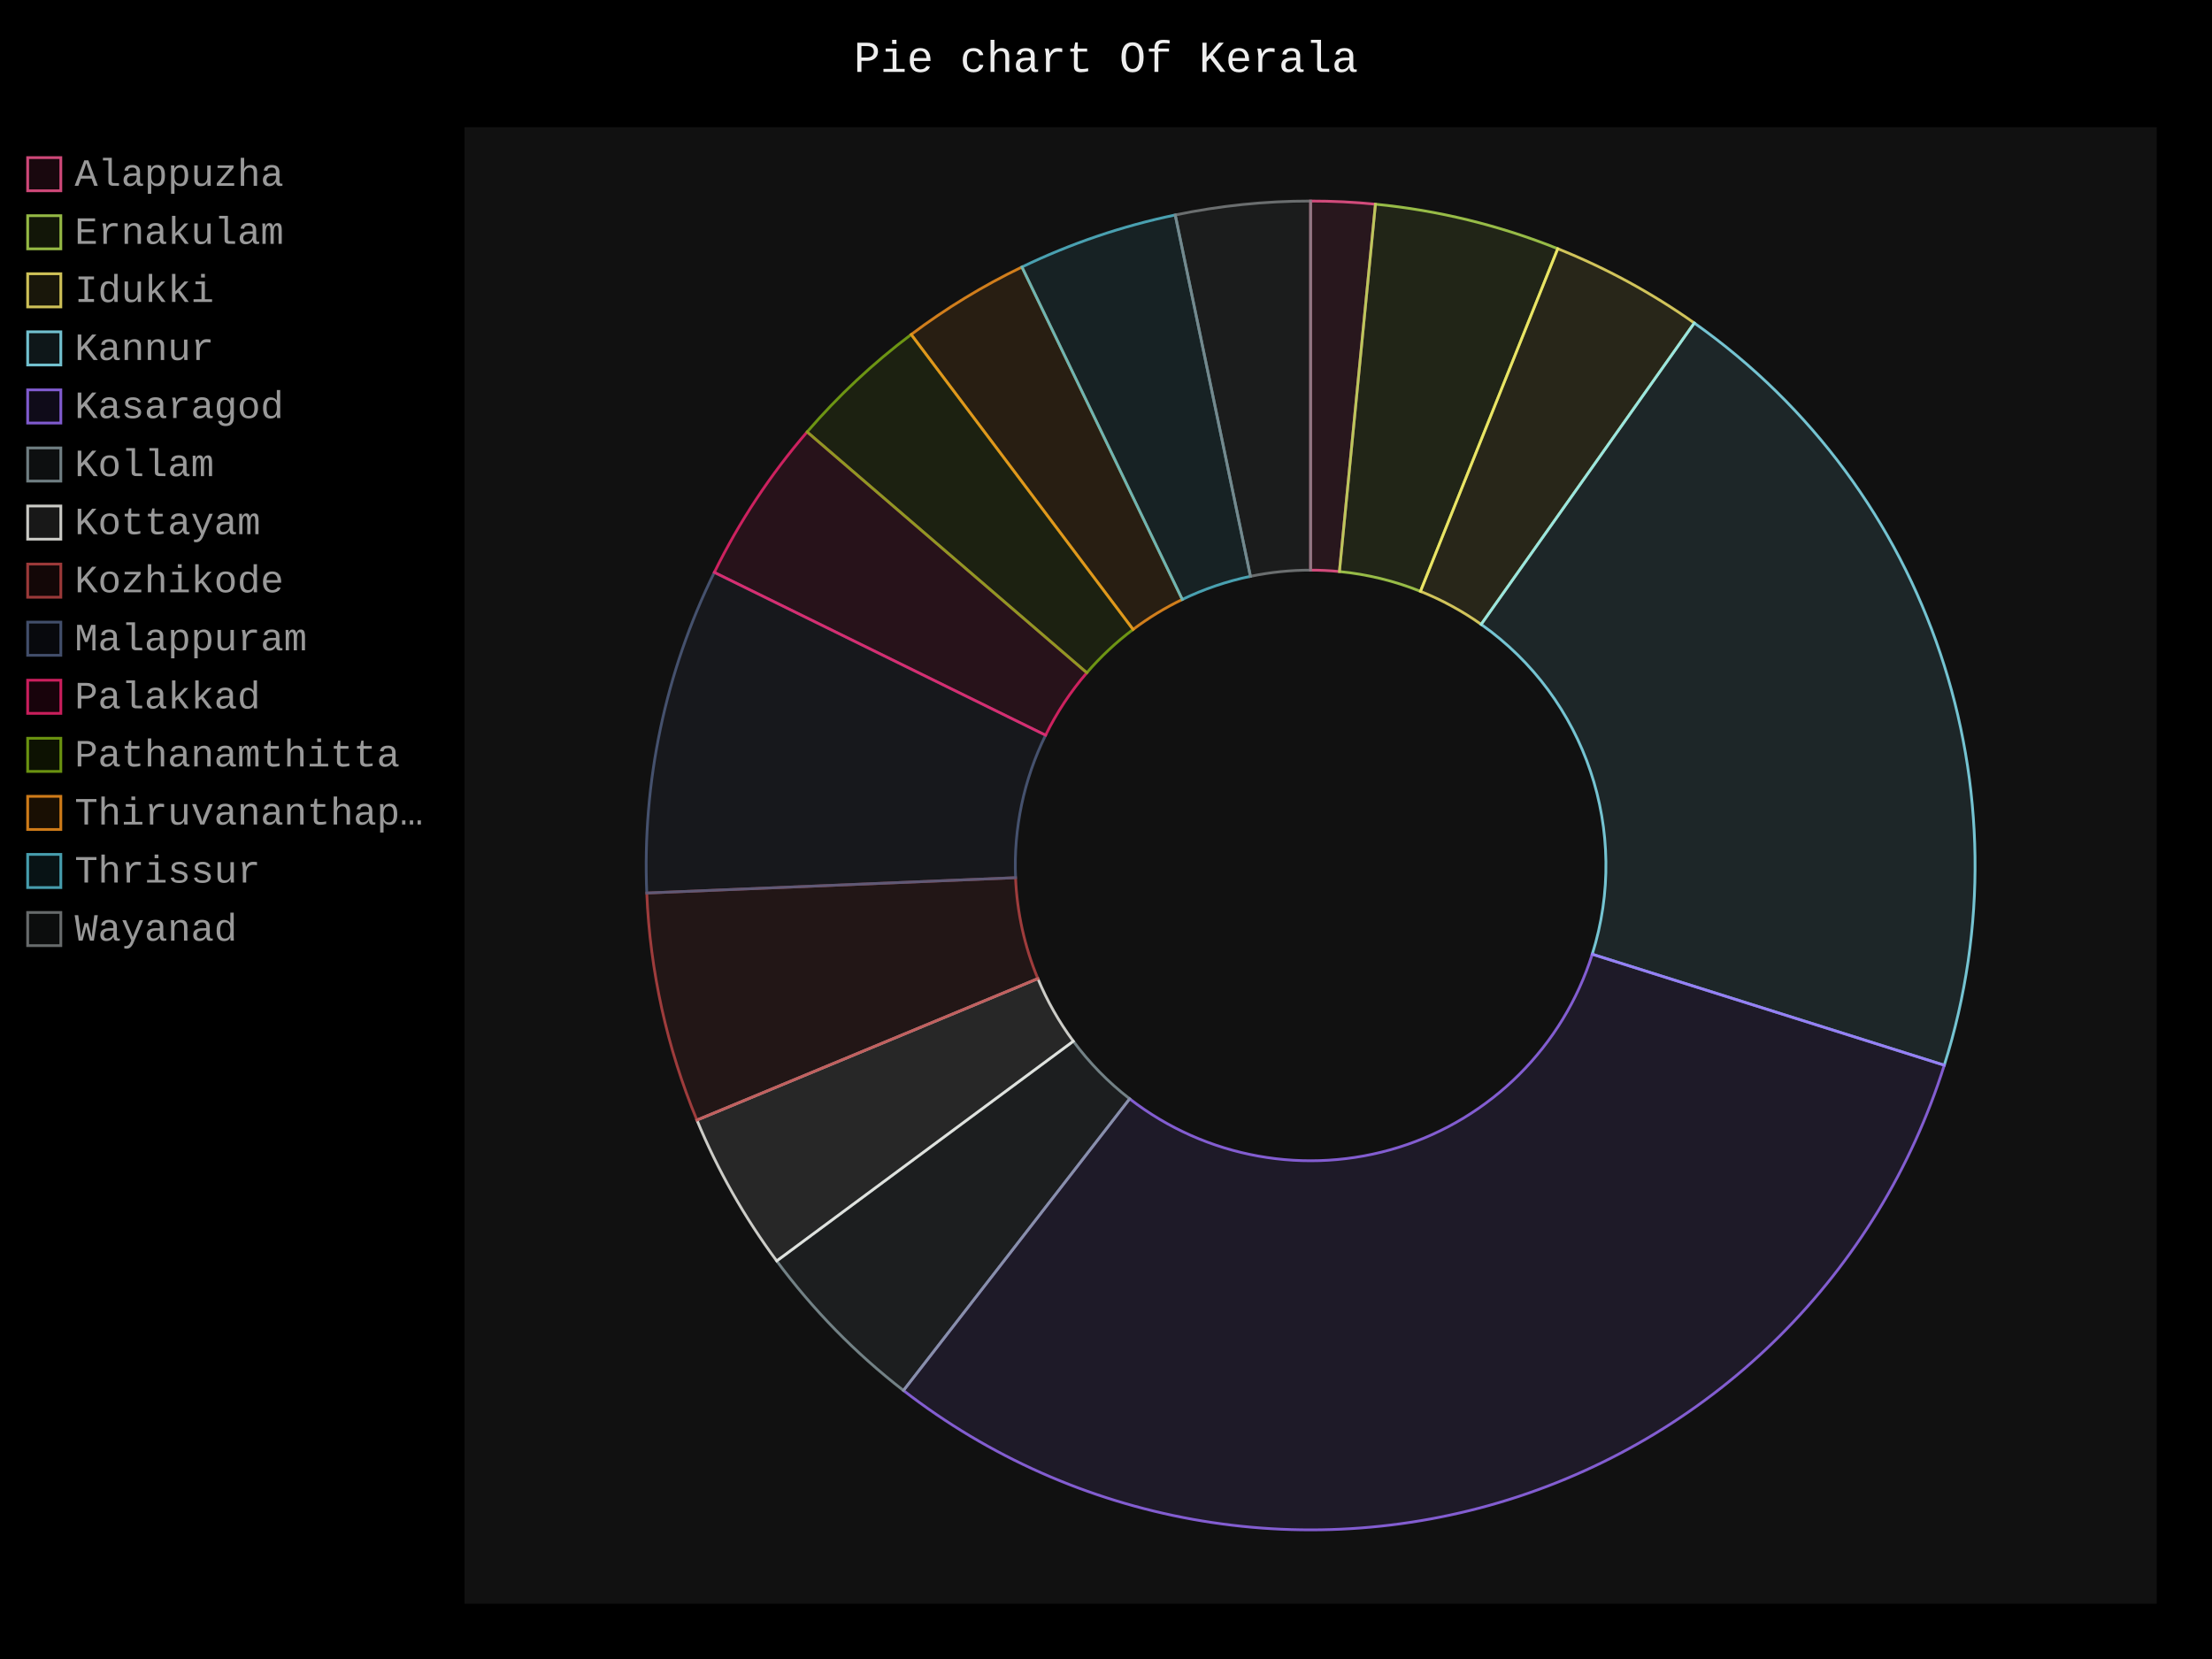
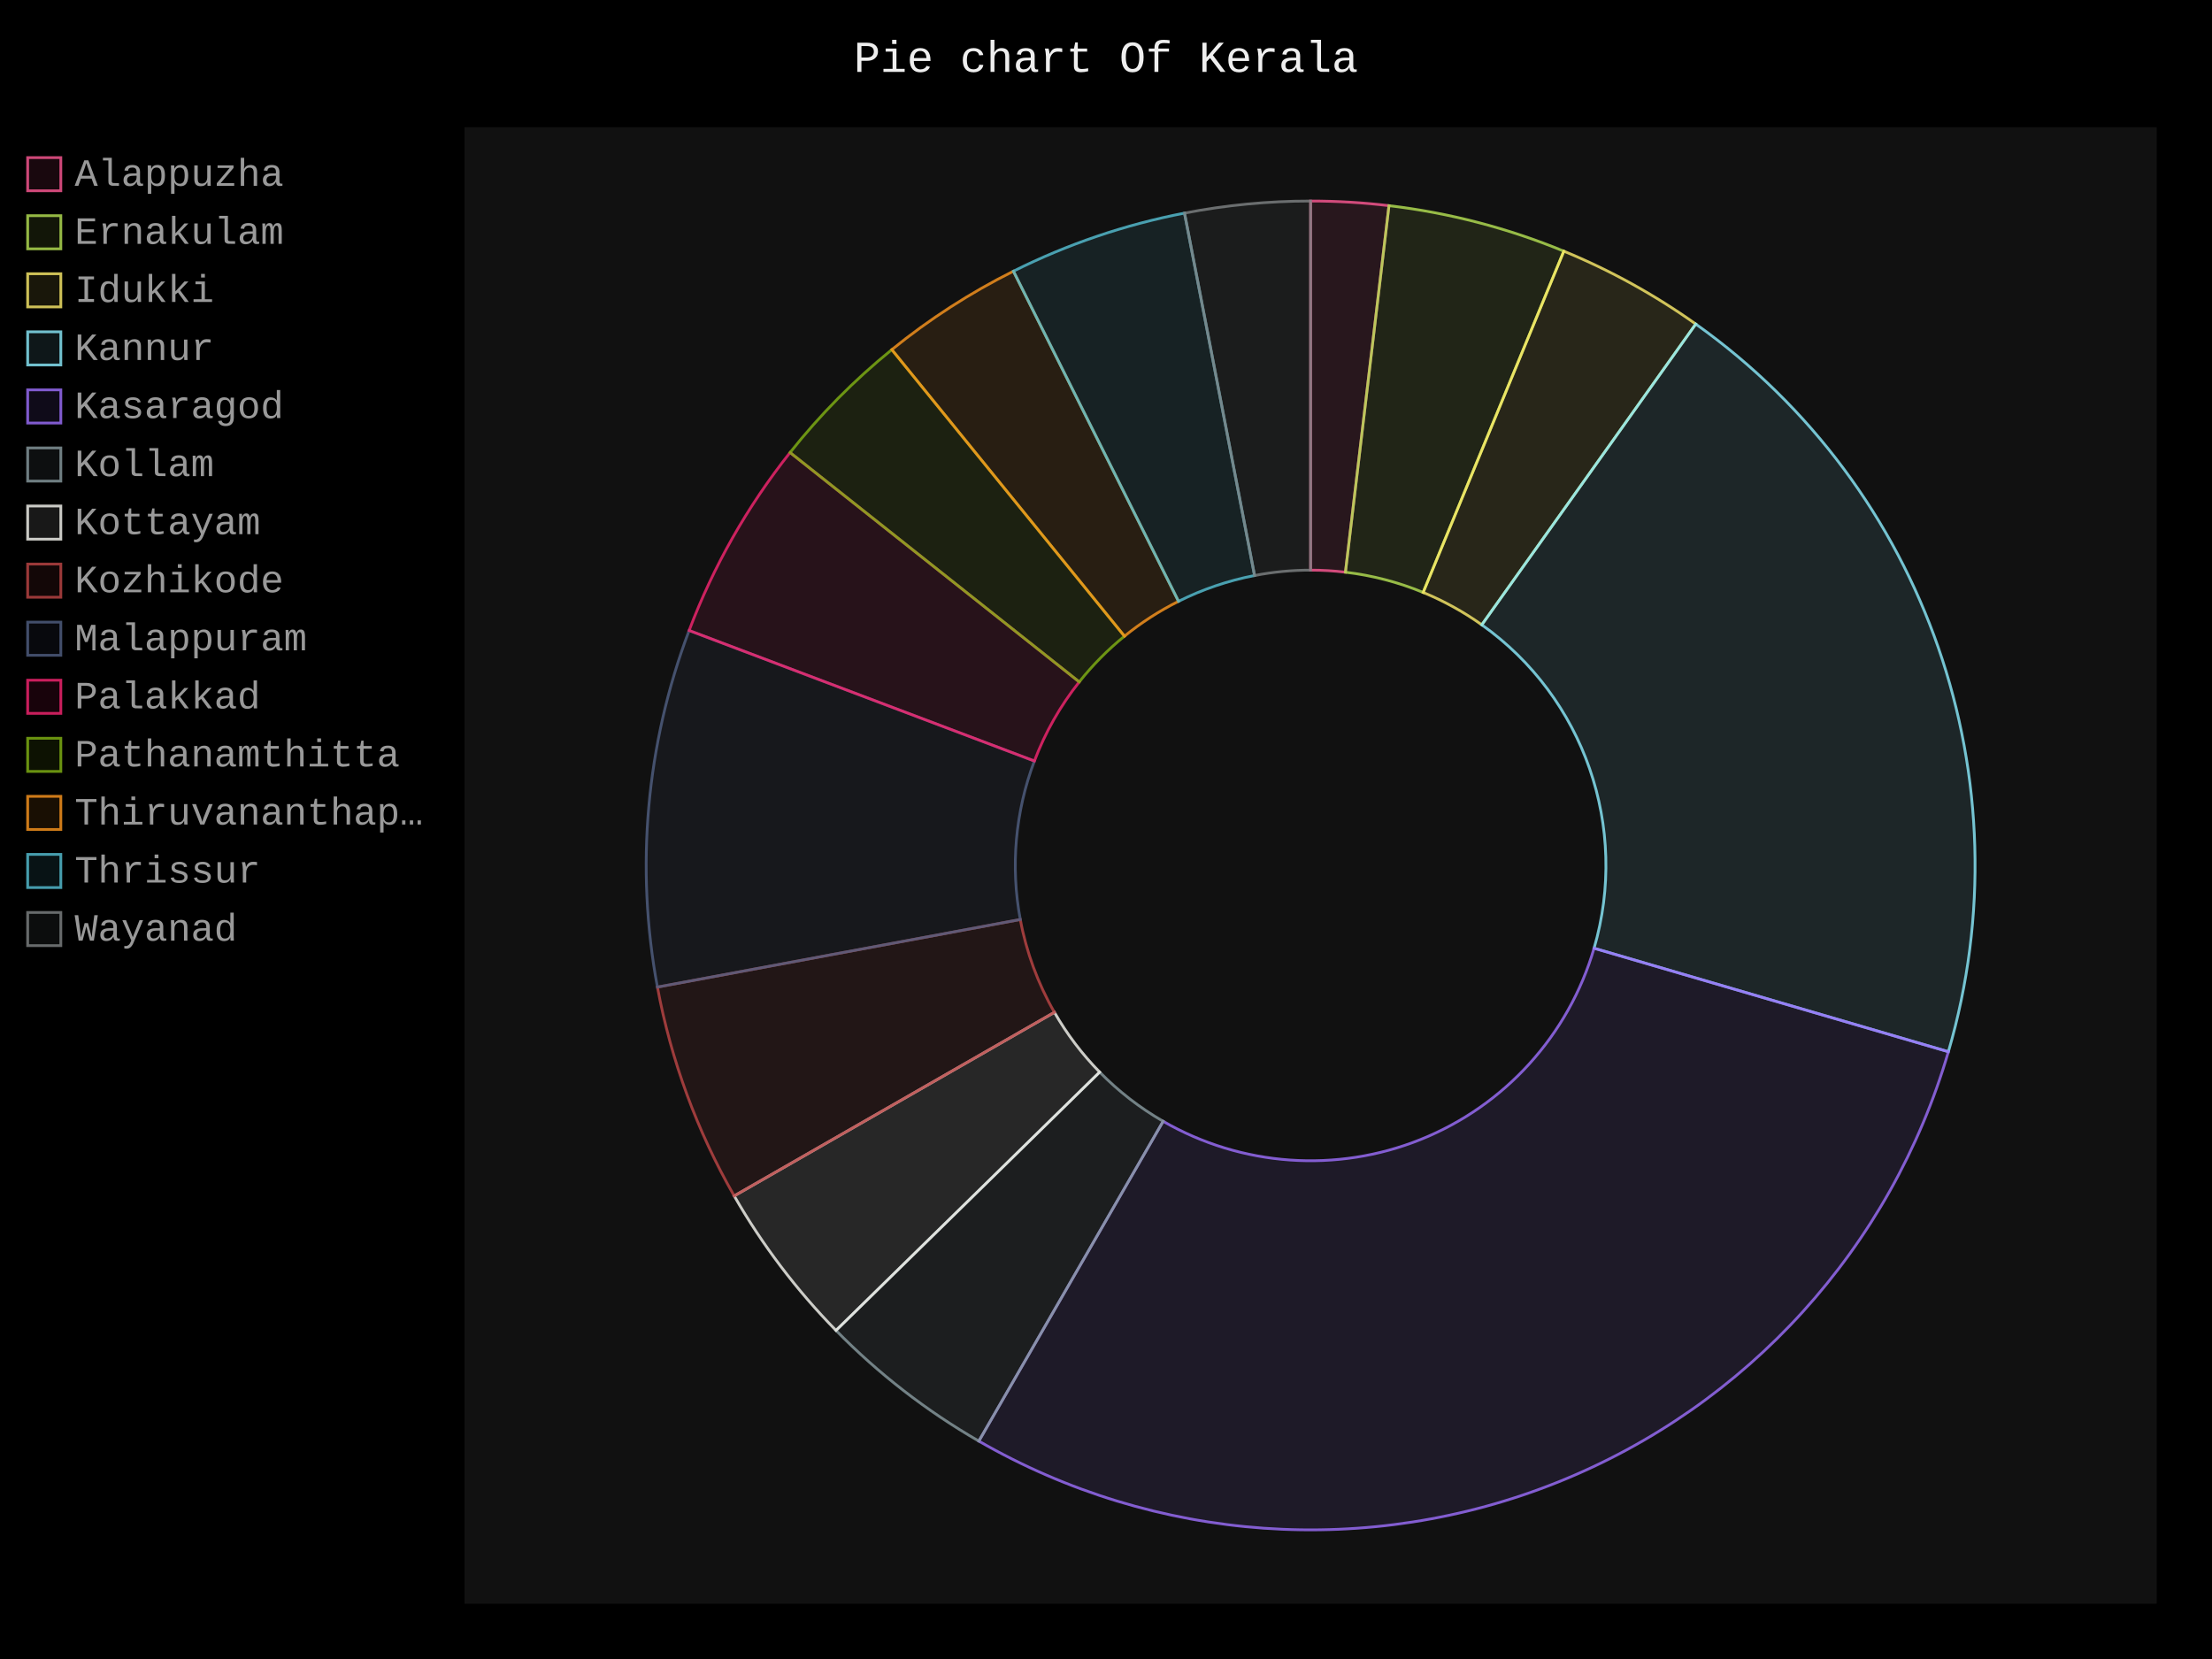
- <svg xmlns="http://www.w3.org/2000/svg" id="chart-0f1a5e5d-1a4f-4c66-9d1c-0c506ce7f68c" class="pygal-chart" viewBox="0 0 800 600">
+ <svg xmlns="http://www.w3.org/2000/svg" id="chart-c584f229-287c-45b1-b573-26433423b8dd" class="pygal-chart" viewBox="0 0 800 600">
  <defs>
-     <style type="text/css">#chart-0f1a5e5d-1a4f-4c66-9d1c-0c506ce7f68c{-webkit-user-select:none;-webkit-font-smoothing:antialiased;font-family:Consolas,"Liberation Mono",Menlo,Courier,monospace}#chart-0f1a5e5d-1a4f-4c66-9d1c-0c506ce7f68c .title{font-family:Consolas,"Liberation Mono",Menlo,Courier,monospace;font-size:16px}#chart-0f1a5e5d-1a4f-4c66-9d1c-0c506ce7f68c .legends .legend text{font-family:Consolas,"Liberation Mono",Menlo,Courier,monospace;font-size:14px}#chart-0f1a5e5d-1a4f-4c66-9d1c-0c506ce7f68c .axis text{font-family:Consolas,"Liberation Mono",Menlo,Courier,monospace;font-size:10px}#chart-0f1a5e5d-1a4f-4c66-9d1c-0c506ce7f68c .axis text.major{font-family:Consolas,"Liberation Mono",Menlo,Courier,monospace;font-size:10px}#chart-0f1a5e5d-1a4f-4c66-9d1c-0c506ce7f68c .text-overlay text.value{font-family:Consolas,"Liberation Mono",Menlo,Courier,monospace;font-size:16px}#chart-0f1a5e5d-1a4f-4c66-9d1c-0c506ce7f68c .text-overlay text.label{font-family:Consolas,"Liberation Mono",Menlo,Courier,monospace;font-size:10px}#chart-0f1a5e5d-1a4f-4c66-9d1c-0c506ce7f68c .tooltip{font-family:Consolas,"Liberation Mono",Menlo,Courier,monospace;font-size:14px}#chart-0f1a5e5d-1a4f-4c66-9d1c-0c506ce7f68c text.no_data{font-family:Consolas,"Liberation Mono",Menlo,Courier,monospace;font-size:64px}
- #chart-0f1a5e5d-1a4f-4c66-9d1c-0c506ce7f68c{background-color:black}#chart-0f1a5e5d-1a4f-4c66-9d1c-0c506ce7f68c path,#chart-0f1a5e5d-1a4f-4c66-9d1c-0c506ce7f68c line,#chart-0f1a5e5d-1a4f-4c66-9d1c-0c506ce7f68c rect,#chart-0f1a5e5d-1a4f-4c66-9d1c-0c506ce7f68c circle{-webkit-transition:1s ease-out;-moz-transition:1s ease-out;transition:1s ease-out}#chart-0f1a5e5d-1a4f-4c66-9d1c-0c506ce7f68c .graph &gt; .background{fill:black}#chart-0f1a5e5d-1a4f-4c66-9d1c-0c506ce7f68c .plot &gt; .background{fill:#111}#chart-0f1a5e5d-1a4f-4c66-9d1c-0c506ce7f68c .graph{fill:#999}#chart-0f1a5e5d-1a4f-4c66-9d1c-0c506ce7f68c text.no_data{fill:#eee}#chart-0f1a5e5d-1a4f-4c66-9d1c-0c506ce7f68c .title{fill:#eee}#chart-0f1a5e5d-1a4f-4c66-9d1c-0c506ce7f68c .legends .legend text{fill:#999}#chart-0f1a5e5d-1a4f-4c66-9d1c-0c506ce7f68c .legends .legend:hover text{fill:#eee}#chart-0f1a5e5d-1a4f-4c66-9d1c-0c506ce7f68c .axis .line{stroke:#eee}#chart-0f1a5e5d-1a4f-4c66-9d1c-0c506ce7f68c .axis .guide.line{stroke:#555}#chart-0f1a5e5d-1a4f-4c66-9d1c-0c506ce7f68c .axis .major.line{stroke:#999}#chart-0f1a5e5d-1a4f-4c66-9d1c-0c506ce7f68c .axis text.major{fill:#eee}#chart-0f1a5e5d-1a4f-4c66-9d1c-0c506ce7f68c .axis.y .guides:hover .guide.line,#chart-0f1a5e5d-1a4f-4c66-9d1c-0c506ce7f68c .line-graph .axis.x .guides:hover .guide.line,#chart-0f1a5e5d-1a4f-4c66-9d1c-0c506ce7f68c .stackedline-graph .axis.x .guides:hover .guide.line,#chart-0f1a5e5d-1a4f-4c66-9d1c-0c506ce7f68c .xy-graph .axis.x .guides:hover .guide.line{stroke:#eee}#chart-0f1a5e5d-1a4f-4c66-9d1c-0c506ce7f68c .axis .guides:hover text{fill:#eee}#chart-0f1a5e5d-1a4f-4c66-9d1c-0c506ce7f68c .reactive{fill-opacity:.1;stroke-opacity:.8}#chart-0f1a5e5d-1a4f-4c66-9d1c-0c506ce7f68c .ci{stroke:#999}#chart-0f1a5e5d-1a4f-4c66-9d1c-0c506ce7f68c .reactive.active,#chart-0f1a5e5d-1a4f-4c66-9d1c-0c506ce7f68c .active .reactive{fill-opacity:.75;stroke-opacity:.9;stroke-width:4}#chart-0f1a5e5d-1a4f-4c66-9d1c-0c506ce7f68c .ci .reactive.active{stroke-width:1.5}#chart-0f1a5e5d-1a4f-4c66-9d1c-0c506ce7f68c .series text{fill:#eee}#chart-0f1a5e5d-1a4f-4c66-9d1c-0c506ce7f68c .tooltip rect{fill:#111;stroke:#eee;-webkit-transition:opacity 1s ease-out;-moz-transition:opacity 1s ease-out;transition:opacity 1s ease-out}#chart-0f1a5e5d-1a4f-4c66-9d1c-0c506ce7f68c .tooltip .label{fill:#999}#chart-0f1a5e5d-1a4f-4c66-9d1c-0c506ce7f68c .tooltip .label{fill:#999}#chart-0f1a5e5d-1a4f-4c66-9d1c-0c506ce7f68c .tooltip .legend{font-size:.8em;fill:#555}#chart-0f1a5e5d-1a4f-4c66-9d1c-0c506ce7f68c .tooltip .x_label{font-size:.6em;fill:#eee}#chart-0f1a5e5d-1a4f-4c66-9d1c-0c506ce7f68c .tooltip .xlink{font-size:.5em;text-decoration:underline}#chart-0f1a5e5d-1a4f-4c66-9d1c-0c506ce7f68c .tooltip .value{font-size:1.5em}#chart-0f1a5e5d-1a4f-4c66-9d1c-0c506ce7f68c .bound{font-size:.5em}#chart-0f1a5e5d-1a4f-4c66-9d1c-0c506ce7f68c .max-value{font-size:.75em;fill:#555}#chart-0f1a5e5d-1a4f-4c66-9d1c-0c506ce7f68c .map-element{fill:#111;stroke:#555 !important}#chart-0f1a5e5d-1a4f-4c66-9d1c-0c506ce7f68c .map-element .reactive{fill-opacity:inherit;stroke-opacity:inherit}#chart-0f1a5e5d-1a4f-4c66-9d1c-0c506ce7f68c .color-0,#chart-0f1a5e5d-1a4f-4c66-9d1c-0c506ce7f68c .color-0 a:visited{stroke:#ff5995;fill:#ff5995}#chart-0f1a5e5d-1a4f-4c66-9d1c-0c506ce7f68c .color-1,#chart-0f1a5e5d-1a4f-4c66-9d1c-0c506ce7f68c .color-1 a:visited{stroke:#b6e354;fill:#b6e354}#chart-0f1a5e5d-1a4f-4c66-9d1c-0c506ce7f68c .color-2,#chart-0f1a5e5d-1a4f-4c66-9d1c-0c506ce7f68c .color-2 a:visited{stroke:#feed6c;fill:#feed6c}#chart-0f1a5e5d-1a4f-4c66-9d1c-0c506ce7f68c .color-3,#chart-0f1a5e5d-1a4f-4c66-9d1c-0c506ce7f68c .color-3 a:visited{stroke:#8cedff;fill:#8cedff}#chart-0f1a5e5d-1a4f-4c66-9d1c-0c506ce7f68c .color-4,#chart-0f1a5e5d-1a4f-4c66-9d1c-0c506ce7f68c .color-4 a:visited{stroke:#9e6ffe;fill:#9e6ffe}#chart-0f1a5e5d-1a4f-4c66-9d1c-0c506ce7f68c .color-5,#chart-0f1a5e5d-1a4f-4c66-9d1c-0c506ce7f68c .color-5 a:visited{stroke:#899ca1;fill:#899ca1}#chart-0f1a5e5d-1a4f-4c66-9d1c-0c506ce7f68c .color-6,#chart-0f1a5e5d-1a4f-4c66-9d1c-0c506ce7f68c .color-6 a:visited{stroke:#f8f8f2;fill:#f8f8f2}#chart-0f1a5e5d-1a4f-4c66-9d1c-0c506ce7f68c .color-7,#chart-0f1a5e5d-1a4f-4c66-9d1c-0c506ce7f68c .color-7 a:visited{stroke:#bf4646;fill:#bf4646}#chart-0f1a5e5d-1a4f-4c66-9d1c-0c506ce7f68c .color-8,#chart-0f1a5e5d-1a4f-4c66-9d1c-0c506ce7f68c .color-8 a:visited{stroke:#516083;fill:#516083}#chart-0f1a5e5d-1a4f-4c66-9d1c-0c506ce7f68c .color-9,#chart-0f1a5e5d-1a4f-4c66-9d1c-0c506ce7f68c .color-9 a:visited{stroke:#f92672;fill:#f92672}#chart-0f1a5e5d-1a4f-4c66-9d1c-0c506ce7f68c .color-10,#chart-0f1a5e5d-1a4f-4c66-9d1c-0c506ce7f68c .color-10 a:visited{stroke:#82b414;fill:#82b414}#chart-0f1a5e5d-1a4f-4c66-9d1c-0c506ce7f68c .color-11,#chart-0f1a5e5d-1a4f-4c66-9d1c-0c506ce7f68c .color-11 a:visited{stroke:#fd971f;fill:#fd971f}#chart-0f1a5e5d-1a4f-4c66-9d1c-0c506ce7f68c .color-12,#chart-0f1a5e5d-1a4f-4c66-9d1c-0c506ce7f68c .color-12 a:visited{stroke:#56c2d6;fill:#56c2d6}#chart-0f1a5e5d-1a4f-4c66-9d1c-0c506ce7f68c .color-13,#chart-0f1a5e5d-1a4f-4c66-9d1c-0c506ce7f68c .color-13 a:visited{stroke:#808384;fill:#808384}#chart-0f1a5e5d-1a4f-4c66-9d1c-0c506ce7f68c .text-overlay .color-0 text{fill:black}#chart-0f1a5e5d-1a4f-4c66-9d1c-0c506ce7f68c .text-overlay .color-1 text{fill:black}#chart-0f1a5e5d-1a4f-4c66-9d1c-0c506ce7f68c .text-overlay .color-2 text{fill:black}#chart-0f1a5e5d-1a4f-4c66-9d1c-0c506ce7f68c .text-overlay .color-3 text{fill:black}#chart-0f1a5e5d-1a4f-4c66-9d1c-0c506ce7f68c .text-overlay .color-4 text{fill:black}#chart-0f1a5e5d-1a4f-4c66-9d1c-0c506ce7f68c .text-overlay .color-5 text{fill:black}#chart-0f1a5e5d-1a4f-4c66-9d1c-0c506ce7f68c .text-overlay .color-6 text{fill:black}#chart-0f1a5e5d-1a4f-4c66-9d1c-0c506ce7f68c .text-overlay .color-7 text{fill:black}#chart-0f1a5e5d-1a4f-4c66-9d1c-0c506ce7f68c .text-overlay .color-8 text{fill:black}#chart-0f1a5e5d-1a4f-4c66-9d1c-0c506ce7f68c .text-overlay .color-9 text{fill:black}#chart-0f1a5e5d-1a4f-4c66-9d1c-0c506ce7f68c .text-overlay .color-10 text{fill:black}#chart-0f1a5e5d-1a4f-4c66-9d1c-0c506ce7f68c .text-overlay .color-11 text{fill:black}#chart-0f1a5e5d-1a4f-4c66-9d1c-0c506ce7f68c .text-overlay .color-12 text{fill:black}#chart-0f1a5e5d-1a4f-4c66-9d1c-0c506ce7f68c .text-overlay .color-13 text{fill:black}
- #chart-0f1a5e5d-1a4f-4c66-9d1c-0c506ce7f68c text.no_data{text-anchor:middle}#chart-0f1a5e5d-1a4f-4c66-9d1c-0c506ce7f68c .guide.line{fill:none}#chart-0f1a5e5d-1a4f-4c66-9d1c-0c506ce7f68c .centered{text-anchor:middle}#chart-0f1a5e5d-1a4f-4c66-9d1c-0c506ce7f68c .title{text-anchor:middle}#chart-0f1a5e5d-1a4f-4c66-9d1c-0c506ce7f68c .legends .legend text{fill-opacity:1}#chart-0f1a5e5d-1a4f-4c66-9d1c-0c506ce7f68c .axis.x text{text-anchor:middle}#chart-0f1a5e5d-1a4f-4c66-9d1c-0c506ce7f68c .axis.x:not(.web) text[transform]{text-anchor:start}#chart-0f1a5e5d-1a4f-4c66-9d1c-0c506ce7f68c .axis.x:not(.web) text[transform].backwards{text-anchor:end}#chart-0f1a5e5d-1a4f-4c66-9d1c-0c506ce7f68c .axis.y text{text-anchor:end}#chart-0f1a5e5d-1a4f-4c66-9d1c-0c506ce7f68c .axis.y text[transform].backwards{text-anchor:start}#chart-0f1a5e5d-1a4f-4c66-9d1c-0c506ce7f68c .axis.y2 text{text-anchor:start}#chart-0f1a5e5d-1a4f-4c66-9d1c-0c506ce7f68c .axis.y2 text[transform].backwards{text-anchor:end}#chart-0f1a5e5d-1a4f-4c66-9d1c-0c506ce7f68c .axis .guide.line{stroke-dasharray:4,4}#chart-0f1a5e5d-1a4f-4c66-9d1c-0c506ce7f68c .axis .major.guide.line{stroke-dasharray:6,6}#chart-0f1a5e5d-1a4f-4c66-9d1c-0c506ce7f68c .horizontal .axis.y .guide.line,#chart-0f1a5e5d-1a4f-4c66-9d1c-0c506ce7f68c .horizontal .axis.y2 .guide.line,#chart-0f1a5e5d-1a4f-4c66-9d1c-0c506ce7f68c .vertical .axis.x .guide.line{opacity:0}#chart-0f1a5e5d-1a4f-4c66-9d1c-0c506ce7f68c .horizontal .axis.always_show .guide.line,#chart-0f1a5e5d-1a4f-4c66-9d1c-0c506ce7f68c .vertical .axis.always_show .guide.line{opacity:1 !important}#chart-0f1a5e5d-1a4f-4c66-9d1c-0c506ce7f68c .axis.y .guides:hover .guide.line,#chart-0f1a5e5d-1a4f-4c66-9d1c-0c506ce7f68c .axis.y2 .guides:hover .guide.line,#chart-0f1a5e5d-1a4f-4c66-9d1c-0c506ce7f68c .axis.x .guides:hover .guide.line{opacity:1}#chart-0f1a5e5d-1a4f-4c66-9d1c-0c506ce7f68c .axis .guides:hover text{opacity:1}#chart-0f1a5e5d-1a4f-4c66-9d1c-0c506ce7f68c .nofill{fill:none}#chart-0f1a5e5d-1a4f-4c66-9d1c-0c506ce7f68c .subtle-fill{fill-opacity:.2}#chart-0f1a5e5d-1a4f-4c66-9d1c-0c506ce7f68c .dot{stroke-width:1px;fill-opacity:1}#chart-0f1a5e5d-1a4f-4c66-9d1c-0c506ce7f68c .dot.active{stroke-width:5px}#chart-0f1a5e5d-1a4f-4c66-9d1c-0c506ce7f68c .dot.negative{fill:transparent}#chart-0f1a5e5d-1a4f-4c66-9d1c-0c506ce7f68c text,#chart-0f1a5e5d-1a4f-4c66-9d1c-0c506ce7f68c tspan{stroke:none !important}#chart-0f1a5e5d-1a4f-4c66-9d1c-0c506ce7f68c .series text.active{opacity:1}#chart-0f1a5e5d-1a4f-4c66-9d1c-0c506ce7f68c .tooltip rect{fill-opacity:.95;stroke-width:.5}#chart-0f1a5e5d-1a4f-4c66-9d1c-0c506ce7f68c .tooltip text{fill-opacity:1}#chart-0f1a5e5d-1a4f-4c66-9d1c-0c506ce7f68c .showable{visibility:hidden}#chart-0f1a5e5d-1a4f-4c66-9d1c-0c506ce7f68c .showable.shown{visibility:visible}#chart-0f1a5e5d-1a4f-4c66-9d1c-0c506ce7f68c .gauge-background{fill:rgba(229,229,229,1);stroke:none}#chart-0f1a5e5d-1a4f-4c66-9d1c-0c506ce7f68c .bg-lines{stroke:black;stroke-width:2px}</style>
+     <style type="text/css">#chart-c584f229-287c-45b1-b573-26433423b8dd{-webkit-user-select:none;-webkit-font-smoothing:antialiased;font-family:Consolas,"Liberation Mono",Menlo,Courier,monospace}#chart-c584f229-287c-45b1-b573-26433423b8dd .title{font-family:Consolas,"Liberation Mono",Menlo,Courier,monospace;font-size:16px}#chart-c584f229-287c-45b1-b573-26433423b8dd .legends .legend text{font-family:Consolas,"Liberation Mono",Menlo,Courier,monospace;font-size:14px}#chart-c584f229-287c-45b1-b573-26433423b8dd .axis text{font-family:Consolas,"Liberation Mono",Menlo,Courier,monospace;font-size:10px}#chart-c584f229-287c-45b1-b573-26433423b8dd .axis text.major{font-family:Consolas,"Liberation Mono",Menlo,Courier,monospace;font-size:10px}#chart-c584f229-287c-45b1-b573-26433423b8dd .text-overlay text.value{font-family:Consolas,"Liberation Mono",Menlo,Courier,monospace;font-size:16px}#chart-c584f229-287c-45b1-b573-26433423b8dd .text-overlay text.label{font-family:Consolas,"Liberation Mono",Menlo,Courier,monospace;font-size:10px}#chart-c584f229-287c-45b1-b573-26433423b8dd .tooltip{font-family:Consolas,"Liberation Mono",Menlo,Courier,monospace;font-size:14px}#chart-c584f229-287c-45b1-b573-26433423b8dd text.no_data{font-family:Consolas,"Liberation Mono",Menlo,Courier,monospace;font-size:64px}
+ #chart-c584f229-287c-45b1-b573-26433423b8dd{background-color:black}#chart-c584f229-287c-45b1-b573-26433423b8dd path,#chart-c584f229-287c-45b1-b573-26433423b8dd line,#chart-c584f229-287c-45b1-b573-26433423b8dd rect,#chart-c584f229-287c-45b1-b573-26433423b8dd circle{-webkit-transition:1s ease-out;-moz-transition:1s ease-out;transition:1s ease-out}#chart-c584f229-287c-45b1-b573-26433423b8dd .graph &gt; .background{fill:black}#chart-c584f229-287c-45b1-b573-26433423b8dd .plot &gt; .background{fill:#111}#chart-c584f229-287c-45b1-b573-26433423b8dd .graph{fill:#999}#chart-c584f229-287c-45b1-b573-26433423b8dd text.no_data{fill:#eee}#chart-c584f229-287c-45b1-b573-26433423b8dd .title{fill:#eee}#chart-c584f229-287c-45b1-b573-26433423b8dd .legends .legend text{fill:#999}#chart-c584f229-287c-45b1-b573-26433423b8dd .legends .legend:hover text{fill:#eee}#chart-c584f229-287c-45b1-b573-26433423b8dd .axis .line{stroke:#eee}#chart-c584f229-287c-45b1-b573-26433423b8dd .axis .guide.line{stroke:#555}#chart-c584f229-287c-45b1-b573-26433423b8dd .axis .major.line{stroke:#999}#chart-c584f229-287c-45b1-b573-26433423b8dd .axis text.major{fill:#eee}#chart-c584f229-287c-45b1-b573-26433423b8dd .axis.y .guides:hover .guide.line,#chart-c584f229-287c-45b1-b573-26433423b8dd .line-graph .axis.x .guides:hover .guide.line,#chart-c584f229-287c-45b1-b573-26433423b8dd .stackedline-graph .axis.x .guides:hover .guide.line,#chart-c584f229-287c-45b1-b573-26433423b8dd .xy-graph .axis.x .guides:hover .guide.line{stroke:#eee}#chart-c584f229-287c-45b1-b573-26433423b8dd .axis .guides:hover text{fill:#eee}#chart-c584f229-287c-45b1-b573-26433423b8dd .reactive{fill-opacity:.1;stroke-opacity:.8}#chart-c584f229-287c-45b1-b573-26433423b8dd .ci{stroke:#999}#chart-c584f229-287c-45b1-b573-26433423b8dd .reactive.active,#chart-c584f229-287c-45b1-b573-26433423b8dd .active .reactive{fill-opacity:.75;stroke-opacity:.9;stroke-width:4}#chart-c584f229-287c-45b1-b573-26433423b8dd .ci .reactive.active{stroke-width:1.5}#chart-c584f229-287c-45b1-b573-26433423b8dd .series text{fill:#eee}#chart-c584f229-287c-45b1-b573-26433423b8dd .tooltip rect{fill:#111;stroke:#eee;-webkit-transition:opacity 1s ease-out;-moz-transition:opacity 1s ease-out;transition:opacity 1s ease-out}#chart-c584f229-287c-45b1-b573-26433423b8dd .tooltip .label{fill:#999}#chart-c584f229-287c-45b1-b573-26433423b8dd .tooltip .label{fill:#999}#chart-c584f229-287c-45b1-b573-26433423b8dd .tooltip .legend{font-size:.8em;fill:#555}#chart-c584f229-287c-45b1-b573-26433423b8dd .tooltip .x_label{font-size:.6em;fill:#eee}#chart-c584f229-287c-45b1-b573-26433423b8dd .tooltip .xlink{font-size:.5em;text-decoration:underline}#chart-c584f229-287c-45b1-b573-26433423b8dd .tooltip .value{font-size:1.5em}#chart-c584f229-287c-45b1-b573-26433423b8dd .bound{font-size:.5em}#chart-c584f229-287c-45b1-b573-26433423b8dd .max-value{font-size:.75em;fill:#555}#chart-c584f229-287c-45b1-b573-26433423b8dd .map-element{fill:#111;stroke:#555 !important}#chart-c584f229-287c-45b1-b573-26433423b8dd .map-element .reactive{fill-opacity:inherit;stroke-opacity:inherit}#chart-c584f229-287c-45b1-b573-26433423b8dd .color-0,#chart-c584f229-287c-45b1-b573-26433423b8dd .color-0 a:visited{stroke:#ff5995;fill:#ff5995}#chart-c584f229-287c-45b1-b573-26433423b8dd .color-1,#chart-c584f229-287c-45b1-b573-26433423b8dd .color-1 a:visited{stroke:#b6e354;fill:#b6e354}#chart-c584f229-287c-45b1-b573-26433423b8dd .color-2,#chart-c584f229-287c-45b1-b573-26433423b8dd .color-2 a:visited{stroke:#feed6c;fill:#feed6c}#chart-c584f229-287c-45b1-b573-26433423b8dd .color-3,#chart-c584f229-287c-45b1-b573-26433423b8dd .color-3 a:visited{stroke:#8cedff;fill:#8cedff}#chart-c584f229-287c-45b1-b573-26433423b8dd .color-4,#chart-c584f229-287c-45b1-b573-26433423b8dd .color-4 a:visited{stroke:#9e6ffe;fill:#9e6ffe}#chart-c584f229-287c-45b1-b573-26433423b8dd .color-5,#chart-c584f229-287c-45b1-b573-26433423b8dd .color-5 a:visited{stroke:#899ca1;fill:#899ca1}#chart-c584f229-287c-45b1-b573-26433423b8dd .color-6,#chart-c584f229-287c-45b1-b573-26433423b8dd .color-6 a:visited{stroke:#f8f8f2;fill:#f8f8f2}#chart-c584f229-287c-45b1-b573-26433423b8dd .color-7,#chart-c584f229-287c-45b1-b573-26433423b8dd .color-7 a:visited{stroke:#bf4646;fill:#bf4646}#chart-c584f229-287c-45b1-b573-26433423b8dd .color-8,#chart-c584f229-287c-45b1-b573-26433423b8dd .color-8 a:visited{stroke:#516083;fill:#516083}#chart-c584f229-287c-45b1-b573-26433423b8dd .color-9,#chart-c584f229-287c-45b1-b573-26433423b8dd .color-9 a:visited{stroke:#f92672;fill:#f92672}#chart-c584f229-287c-45b1-b573-26433423b8dd .color-10,#chart-c584f229-287c-45b1-b573-26433423b8dd .color-10 a:visited{stroke:#82b414;fill:#82b414}#chart-c584f229-287c-45b1-b573-26433423b8dd .color-11,#chart-c584f229-287c-45b1-b573-26433423b8dd .color-11 a:visited{stroke:#fd971f;fill:#fd971f}#chart-c584f229-287c-45b1-b573-26433423b8dd .color-12,#chart-c584f229-287c-45b1-b573-26433423b8dd .color-12 a:visited{stroke:#56c2d6;fill:#56c2d6}#chart-c584f229-287c-45b1-b573-26433423b8dd .color-13,#chart-c584f229-287c-45b1-b573-26433423b8dd .color-13 a:visited{stroke:#808384;fill:#808384}#chart-c584f229-287c-45b1-b573-26433423b8dd .text-overlay .color-0 text{fill:black}#chart-c584f229-287c-45b1-b573-26433423b8dd .text-overlay .color-1 text{fill:black}#chart-c584f229-287c-45b1-b573-26433423b8dd .text-overlay .color-2 text{fill:black}#chart-c584f229-287c-45b1-b573-26433423b8dd .text-overlay .color-3 text{fill:black}#chart-c584f229-287c-45b1-b573-26433423b8dd .text-overlay .color-4 text{fill:black}#chart-c584f229-287c-45b1-b573-26433423b8dd .text-overlay .color-5 text{fill:black}#chart-c584f229-287c-45b1-b573-26433423b8dd .text-overlay .color-6 text{fill:black}#chart-c584f229-287c-45b1-b573-26433423b8dd .text-overlay .color-7 text{fill:black}#chart-c584f229-287c-45b1-b573-26433423b8dd .text-overlay .color-8 text{fill:black}#chart-c584f229-287c-45b1-b573-26433423b8dd .text-overlay .color-9 text{fill:black}#chart-c584f229-287c-45b1-b573-26433423b8dd .text-overlay .color-10 text{fill:black}#chart-c584f229-287c-45b1-b573-26433423b8dd .text-overlay .color-11 text{fill:black}#chart-c584f229-287c-45b1-b573-26433423b8dd .text-overlay .color-12 text{fill:black}#chart-c584f229-287c-45b1-b573-26433423b8dd .text-overlay .color-13 text{fill:black}
+ #chart-c584f229-287c-45b1-b573-26433423b8dd text.no_data{text-anchor:middle}#chart-c584f229-287c-45b1-b573-26433423b8dd .guide.line{fill:none}#chart-c584f229-287c-45b1-b573-26433423b8dd .centered{text-anchor:middle}#chart-c584f229-287c-45b1-b573-26433423b8dd .title{text-anchor:middle}#chart-c584f229-287c-45b1-b573-26433423b8dd .legends .legend text{fill-opacity:1}#chart-c584f229-287c-45b1-b573-26433423b8dd .axis.x text{text-anchor:middle}#chart-c584f229-287c-45b1-b573-26433423b8dd .axis.x:not(.web) text[transform]{text-anchor:start}#chart-c584f229-287c-45b1-b573-26433423b8dd .axis.x:not(.web) text[transform].backwards{text-anchor:end}#chart-c584f229-287c-45b1-b573-26433423b8dd .axis.y text{text-anchor:end}#chart-c584f229-287c-45b1-b573-26433423b8dd .axis.y text[transform].backwards{text-anchor:start}#chart-c584f229-287c-45b1-b573-26433423b8dd .axis.y2 text{text-anchor:start}#chart-c584f229-287c-45b1-b573-26433423b8dd .axis.y2 text[transform].backwards{text-anchor:end}#chart-c584f229-287c-45b1-b573-26433423b8dd .axis .guide.line{stroke-dasharray:4,4}#chart-c584f229-287c-45b1-b573-26433423b8dd .axis .major.guide.line{stroke-dasharray:6,6}#chart-c584f229-287c-45b1-b573-26433423b8dd .horizontal .axis.y .guide.line,#chart-c584f229-287c-45b1-b573-26433423b8dd .horizontal .axis.y2 .guide.line,#chart-c584f229-287c-45b1-b573-26433423b8dd .vertical .axis.x .guide.line{opacity:0}#chart-c584f229-287c-45b1-b573-26433423b8dd .horizontal .axis.always_show .guide.line,#chart-c584f229-287c-45b1-b573-26433423b8dd .vertical .axis.always_show .guide.line{opacity:1 !important}#chart-c584f229-287c-45b1-b573-26433423b8dd .axis.y .guides:hover .guide.line,#chart-c584f229-287c-45b1-b573-26433423b8dd .axis.y2 .guides:hover .guide.line,#chart-c584f229-287c-45b1-b573-26433423b8dd .axis.x .guides:hover .guide.line{opacity:1}#chart-c584f229-287c-45b1-b573-26433423b8dd .axis .guides:hover text{opacity:1}#chart-c584f229-287c-45b1-b573-26433423b8dd .nofill{fill:none}#chart-c584f229-287c-45b1-b573-26433423b8dd .subtle-fill{fill-opacity:.2}#chart-c584f229-287c-45b1-b573-26433423b8dd .dot{stroke-width:1px;fill-opacity:1}#chart-c584f229-287c-45b1-b573-26433423b8dd .dot.active{stroke-width:5px}#chart-c584f229-287c-45b1-b573-26433423b8dd .dot.negative{fill:transparent}#chart-c584f229-287c-45b1-b573-26433423b8dd text,#chart-c584f229-287c-45b1-b573-26433423b8dd tspan{stroke:none !important}#chart-c584f229-287c-45b1-b573-26433423b8dd .series text.active{opacity:1}#chart-c584f229-287c-45b1-b573-26433423b8dd .tooltip rect{fill-opacity:.95;stroke-width:.5}#chart-c584f229-287c-45b1-b573-26433423b8dd .tooltip text{fill-opacity:1}#chart-c584f229-287c-45b1-b573-26433423b8dd .showable{visibility:hidden}#chart-c584f229-287c-45b1-b573-26433423b8dd .showable.shown{visibility:visible}#chart-c584f229-287c-45b1-b573-26433423b8dd .gauge-background{fill:rgba(229,229,229,1);stroke:none}#chart-c584f229-287c-45b1-b573-26433423b8dd .bg-lines{stroke:black;stroke-width:2px}</style>
  </defs>
  <g class="graph pie-graph vertical">
    <rect class="background" height="600" width="800" x="0" y="0" />
    <g class="plot" transform="translate(168, 46)">
      <rect class="background" height="534" width="612.0" x="0" y="0" />
      <g class="series serie-0 color-0">
        <g class="slices">
          <g class="slice">
-             <path class="slice reactive tooltip-trigger" d="M306 26.7 A240.3 240.3 0 0 1 329.444 27.846 L316.42 160.709 A106.8 106.8 0 0 0 306 160.2 z" />
+             <path class="slice reactive tooltip-trigger" d="M306 26.7 A240.3 240.3 0 0 1 334.339 28.377 L318.595 160.945 A106.8 106.8 0 0 0 306 160.2 z" />
          </g>
        </g>
      </g>
      <g class="series serie-1 color-1">
        <g class="slices">
          <g class="slice">
-             <path class="slice reactive tooltip-trigger" d="M329.444 27.846 A240.3 240.3 0 0 1 395.377 43.94 L345.723 167.862 A106.8 106.8 0 0 0 316.42 160.709 z" />
+             <path class="slice reactive tooltip-trigger" d="M334.339 28.377 A240.3 240.3 0 0 1 397.58 44.835 L346.702 168.26 A106.8 106.8 0 0 0 318.595 160.945 z" />
          </g>
        </g>
      </g>
      <g class="series serie-2 color-2">
        <g class="slices">
          <g class="slice">
-             <path class="slice reactive tooltip-trigger" d="M395.377 43.94 A240.3 240.3 0 0 1 444.764 70.815 L367.673 179.807 A106.8 106.8 0 0 0 345.723 167.862 z" />
+             <path class="slice reactive tooltip-trigger" d="M397.58 44.835 A240.3 240.3 0 0 1 445.293 71.19 L367.908 179.973 A106.8 106.8 0 0 0 346.702 168.26 z" />
          </g>
        </g>
      </g>
      <g class="series serie-3 color-3">
        <g class="slices">
          <g class="slice">
-             <path class="slice reactive tooltip-trigger" d="M444.764 70.815 A240.3 240.3 0 0 1 535.183 339.244 L407.859 299.108 A106.8 106.8 0 0 0 367.673 179.807 z" />
+             <path class="slice reactive tooltip-trigger" d="M445.293 71.19 A240.3 240.3 0 0 1 536.664 334.367 L408.517 296.941 A106.8 106.8 0 0 0 367.908 179.973 z" />
          </g>
        </g>
      </g>
      <g class="series serie-4 color-4">
        <g class="slices">
          <g class="slice">
-             <path class="slice reactive tooltip-trigger" d="M535.183 339.244 A240.3 240.3 0 0 1 158.746 456.896 L240.554 351.398 A106.8 106.8 0 0 0 407.859 299.108 z" />
+             <path class="slice reactive tooltip-trigger" d="M536.664 334.367 A240.3 240.3 0 0 1 186.008 475.197 L252.67 359.532 A106.8 106.8 0 0 0 408.517 296.941 z" />
          </g>
        </g>
      </g>
      <g class="series serie-5 color-5">
        <g class="slices">
          <g class="slice">
-             <path class="slice reactive tooltip-trigger" d="M158.746 456.896 A240.3 240.3 0 0 1 112.913 410.043 L220.183 330.575 A106.8 106.8 0 0 0 240.554 351.398 z" />
+             <path class="slice reactive tooltip-trigger" d="M186.008 475.197 A240.3 240.3 0 0 1 134.353 435.171 L229.712 341.743 A106.8 106.8 0 0 0 252.67 359.532 z" />
          </g>
        </g>
      </g>
      <g class="series serie-6 color-6">
        <g class="slices">
          <g class="slice">
-             <path class="slice reactive tooltip-trigger" d="M112.913 410.043 A240.3 240.3 0 0 1 84.048 359.094 L207.355 307.931 A106.8 106.8 0 0 0 220.183 330.575 z" />
+             <path class="slice reactive tooltip-trigger" d="M134.353 435.171 A240.3 240.3 0 0 1 97.531 386.519 L213.347 320.119 A106.8 106.8 0 0 0 229.712 341.743 z" />
          </g>
        </g>
      </g>
      <g class="series serie-7 color-7">
        <g class="slices">
          <g class="slice">
-             <path class="slice reactive tooltip-trigger" d="M84.048 359.094 A240.3 240.3 0 0 1 65.907 276.977 L199.292 271.434 A106.8 106.8 0 0 0 207.355 307.931 z" />
+             <path class="slice reactive tooltip-trigger" d="M97.531 386.519 A240.3 240.3 0 0 1 69.762 310.997 L201.005 286.554 A106.8 106.8 0 0 0 213.347 320.119 z" />
          </g>
        </g>
      </g>
      <g class="series serie-8 color-8">
        <g class="slices">
          <g class="slice">
-             <path class="slice reactive tooltip-trigger" d="M65.907 276.977 A240.3 240.3 0 0 1 90.341 161.003 L210.152 219.89 A106.8 106.8 0 0 0 199.292 271.434 z" />
+             <path class="slice reactive tooltip-trigger" d="M69.762 310.997 A240.3 240.3 0 0 1 81.226 182.024 L206.101 229.233 A106.8 106.8 0 0 0 201.005 286.554 z" />
          </g>
        </g>
      </g>
      <g class="series serie-9 color-9">
        <g class="slices">
          <g class="slice">
-             <path class="slice reactive tooltip-trigger" d="M90.341 161.003 A240.3 240.3 0 0 1 123.905 110.202 L225.069 197.312 A106.8 106.8 0 0 0 210.152 219.89 z" />
+             <path class="slice reactive tooltip-trigger" d="M81.226 182.024 A240.3 240.3 0 0 1 117.737 117.664 L222.328 200.628 A106.8 106.8 0 0 0 206.101 229.233 z" />
          </g>
        </g>
      </g>
      <g class="series serie-10 color-10">
        <g class="slices">
          <g class="slice">
-             <path class="slice reactive tooltip-trigger" d="M123.905 110.202 A240.3 240.3 0 0 1 161.545 74.966 L241.798 181.652 A106.8 106.8 0 0 0 225.069 197.312 z" />
+             <path class="slice reactive tooltip-trigger" d="M117.737 117.664 A240.3 240.3 0 0 1 154.534 80.447 L238.682 184.087 A106.8 106.8 0 0 0 222.328 200.628 z" />
          </g>
        </g>
      </g>
      <g class="series serie-11 color-11">
        <g class="slices">
          <g class="slice">
-             <path class="slice reactive tooltip-trigger" d="M161.545 74.966 A240.3 240.3 0 0 1 201.587 50.57 L259.594 170.809 A106.8 106.8 0 0 0 241.798 181.652 z" />
+             <path class="slice reactive tooltip-trigger" d="M154.534 80.447 A240.3 240.3 0 0 1 198.515 52.079 L258.229 171.479 A106.8 106.8 0 0 0 238.682 184.087 z" />
          </g>
        </g>
      </g>
      <g class="series serie-12 color-12">
        <g class="slices">
          <g class="slice">
-             <path class="slice reactive tooltip-trigger" d="M201.587 50.57 A240.3 240.3 0 0 1 257.035 31.742 L284.238 162.441 A106.8 106.8 0 0 0 259.594 170.809 z" />
+             <path class="slice reactive tooltip-trigger" d="M198.515 52.079 A240.3 240.3 0 0 1 260.393 31.068 L285.73 162.141 A106.8 106.8 0 0 0 258.229 171.479 z" />
          </g>
        </g>
      </g>
      <g class="series serie-13 color-13">
        <g class="slices">
          <g class="slice">
-             <path class="slice reactive tooltip-trigger" d="M257.035 31.742 A240.3 240.3 0 0 1 306 26.7 L306 160.2 A106.8 106.8 0 0 0 284.238 162.441 z" />
+             <path class="slice reactive tooltip-trigger" d="M260.393 31.068 A240.3 240.3 0 0 1 306 26.7 L306 160.2 A106.8 106.8 0 0 0 285.73 162.141 z" />
          </g>
        </g>
      </g>
    </g>
    <g class="titles">
      <text class="title plot_title" x="400.0" y="26">Pie chart Of Kerala</text>
    </g>
    <g class="plot overlay" transform="translate(168, 46)">
      <g class="series serie-0 color-0" />
      <g class="series serie-1 color-1" />
      <g class="series serie-2 color-2" />
      <g class="series serie-3 color-3" />
      <g class="series serie-4 color-4" />
      <g class="series serie-5 color-5" />
      <g class="series serie-6 color-6" />
      <g class="series serie-7 color-7" />
      <g class="series serie-8 color-8" />
      <g class="series serie-9 color-9" />
      <g class="series serie-10 color-10" />
      <g class="series serie-11 color-11" />
      <g class="series serie-12 color-12" />
      <g class="series serie-13 color-13" />
    </g>
    <g class="plot text-overlay" transform="translate(168, 46)">
      <g class="series serie-0 color-0" />
      <g class="series serie-1 color-1" />
      <g class="series serie-2 color-2" />
      <g class="series serie-3 color-3" />
      <g class="series serie-4 color-4" />
      <g class="series serie-5 color-5" />
      <g class="series serie-6 color-6" />
      <g class="series serie-7 color-7" />
      <g class="series serie-8 color-8" />
      <g class="series serie-9 color-9" />
      <g class="series serie-10 color-10" />
      <g class="series serie-11 color-11" />
      <g class="series serie-12 color-12" />
      <g class="series serie-13 color-13" />
    </g>
    <g class="plot tooltip-overlay" transform="translate(168, 46)">
      <g class="tooltip" style="opacity: 0" transform="translate(0 0)">
        <rect class="tooltip-box" height="0" rx="0" ry="0" width="0" />
        <g class="text" />
      </g>
    </g>
    <g class="legends" transform="translate(10, 56)">
      <g class="legend reactive activate-serie" id="activate-serie-0">
        <rect class="color-0 reactive" height="12" width="12" x="0.0" y="1.0" />
        <text x="17.0" y="11.2">Alappuzha</text>
      </g>
      <g class="legend reactive activate-serie" id="activate-serie-1">
        <rect class="color-1 reactive" height="12" width="12" x="0.0" y="22.0" />
        <text x="17.0" y="32.2">Ernakulam</text>
      </g>
      <g class="legend reactive activate-serie" id="activate-serie-2">
        <rect class="color-2 reactive" height="12" width="12" x="0.0" y="43.0" />
        <text x="17.0" y="53.2">Idukki</text>
      </g>
      <g class="legend reactive activate-serie" id="activate-serie-3">
        <rect class="color-3 reactive" height="12" width="12" x="0.0" y="64.0" />
        <text x="17.0" y="74.2">Kannur</text>
      </g>
      <g class="legend reactive activate-serie" id="activate-serie-4">
        <rect class="color-4 reactive" height="12" width="12" x="0.0" y="85.0" />
        <text x="17.0" y="95.2">Kasaragod</text>
      </g>
      <g class="legend reactive activate-serie" id="activate-serie-5">
        <rect class="color-5 reactive" height="12" width="12" x="0.0" y="106.0" />
        <text x="17.0" y="116.2">Kollam</text>
      </g>
      <g class="legend reactive activate-serie" id="activate-serie-6">
        <rect class="color-6 reactive" height="12" width="12" x="0.0" y="127.0" />
        <text x="17.0" y="137.2">Kottayam</text>
      </g>
      <g class="legend reactive activate-serie" id="activate-serie-7">
        <rect class="color-7 reactive" height="12" width="12" x="0.0" y="148.0" />
        <text x="17.0" y="158.2">Kozhikode</text>
      </g>
      <g class="legend reactive activate-serie" id="activate-serie-8">
        <rect class="color-8 reactive" height="12" width="12" x="0.0" y="169.0" />
        <text x="17.0" y="179.2">Malappuram</text>
      </g>
      <g class="legend reactive activate-serie" id="activate-serie-9">
        <rect class="color-9 reactive" height="12" width="12" x="0.0" y="190.0" />
        <text x="17.0" y="200.2">Palakkad</text>
      </g>
      <g class="legend reactive activate-serie" id="activate-serie-10">
        <rect class="color-10 reactive" height="12" width="12" x="0.0" y="211.0" />
        <text x="17.0" y="221.2">Pathanamthitta</text>
      </g>
      <g class="legend reactive activate-serie" id="activate-serie-11">
        <rect class="color-11 reactive" height="12" width="12" x="0.0" y="232.0" />
        <text x="17.0" y="242.2">Thiruvananthap…</text>
      </g>
      <g class="legend reactive activate-serie" id="activate-serie-12">
        <rect class="color-12 reactive" height="12" width="12" x="0.0" y="253.0" />
        <text x="17.0" y="263.2">Thrissur</text>
      </g>
      <g class="legend reactive activate-serie" id="activate-serie-13">
        <rect class="color-13 reactive" height="12" width="12" x="0.0" y="274.0" />
        <text x="17.0" y="284.2">Wayanad</text>
      </g>
    </g>
    <g class="legends" transform="translate(790, 56)" />
  </g>
</svg>
